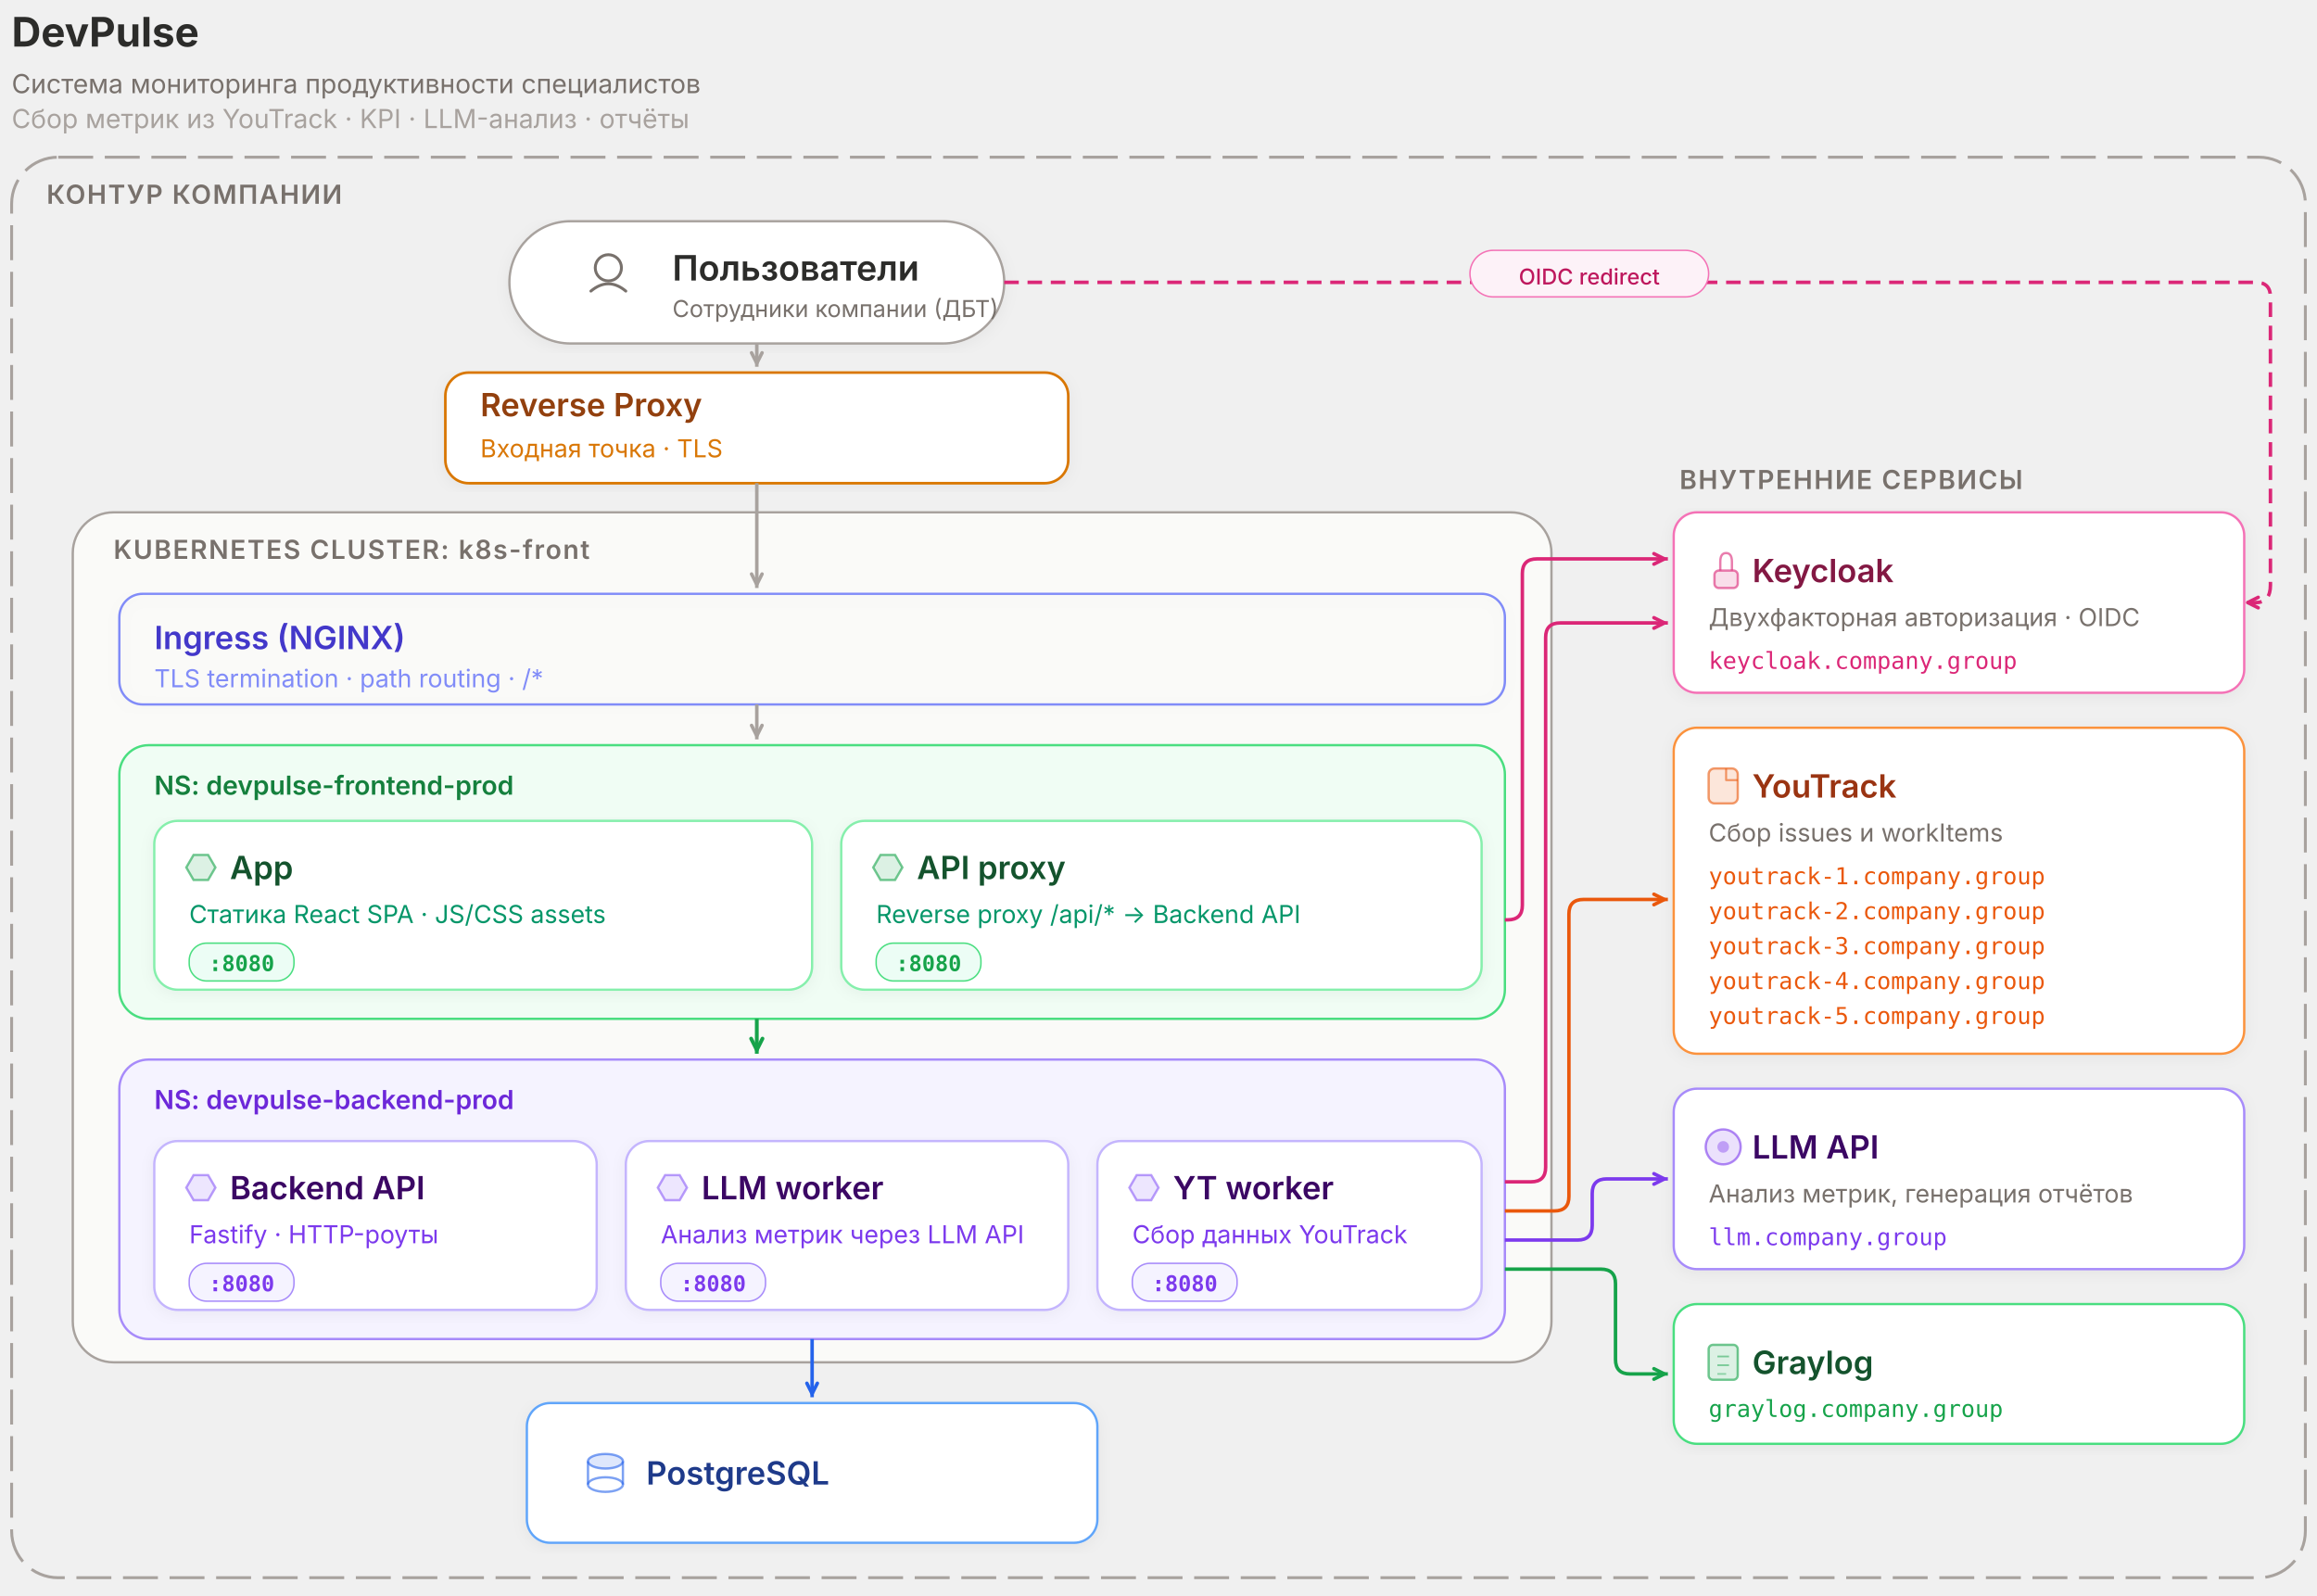
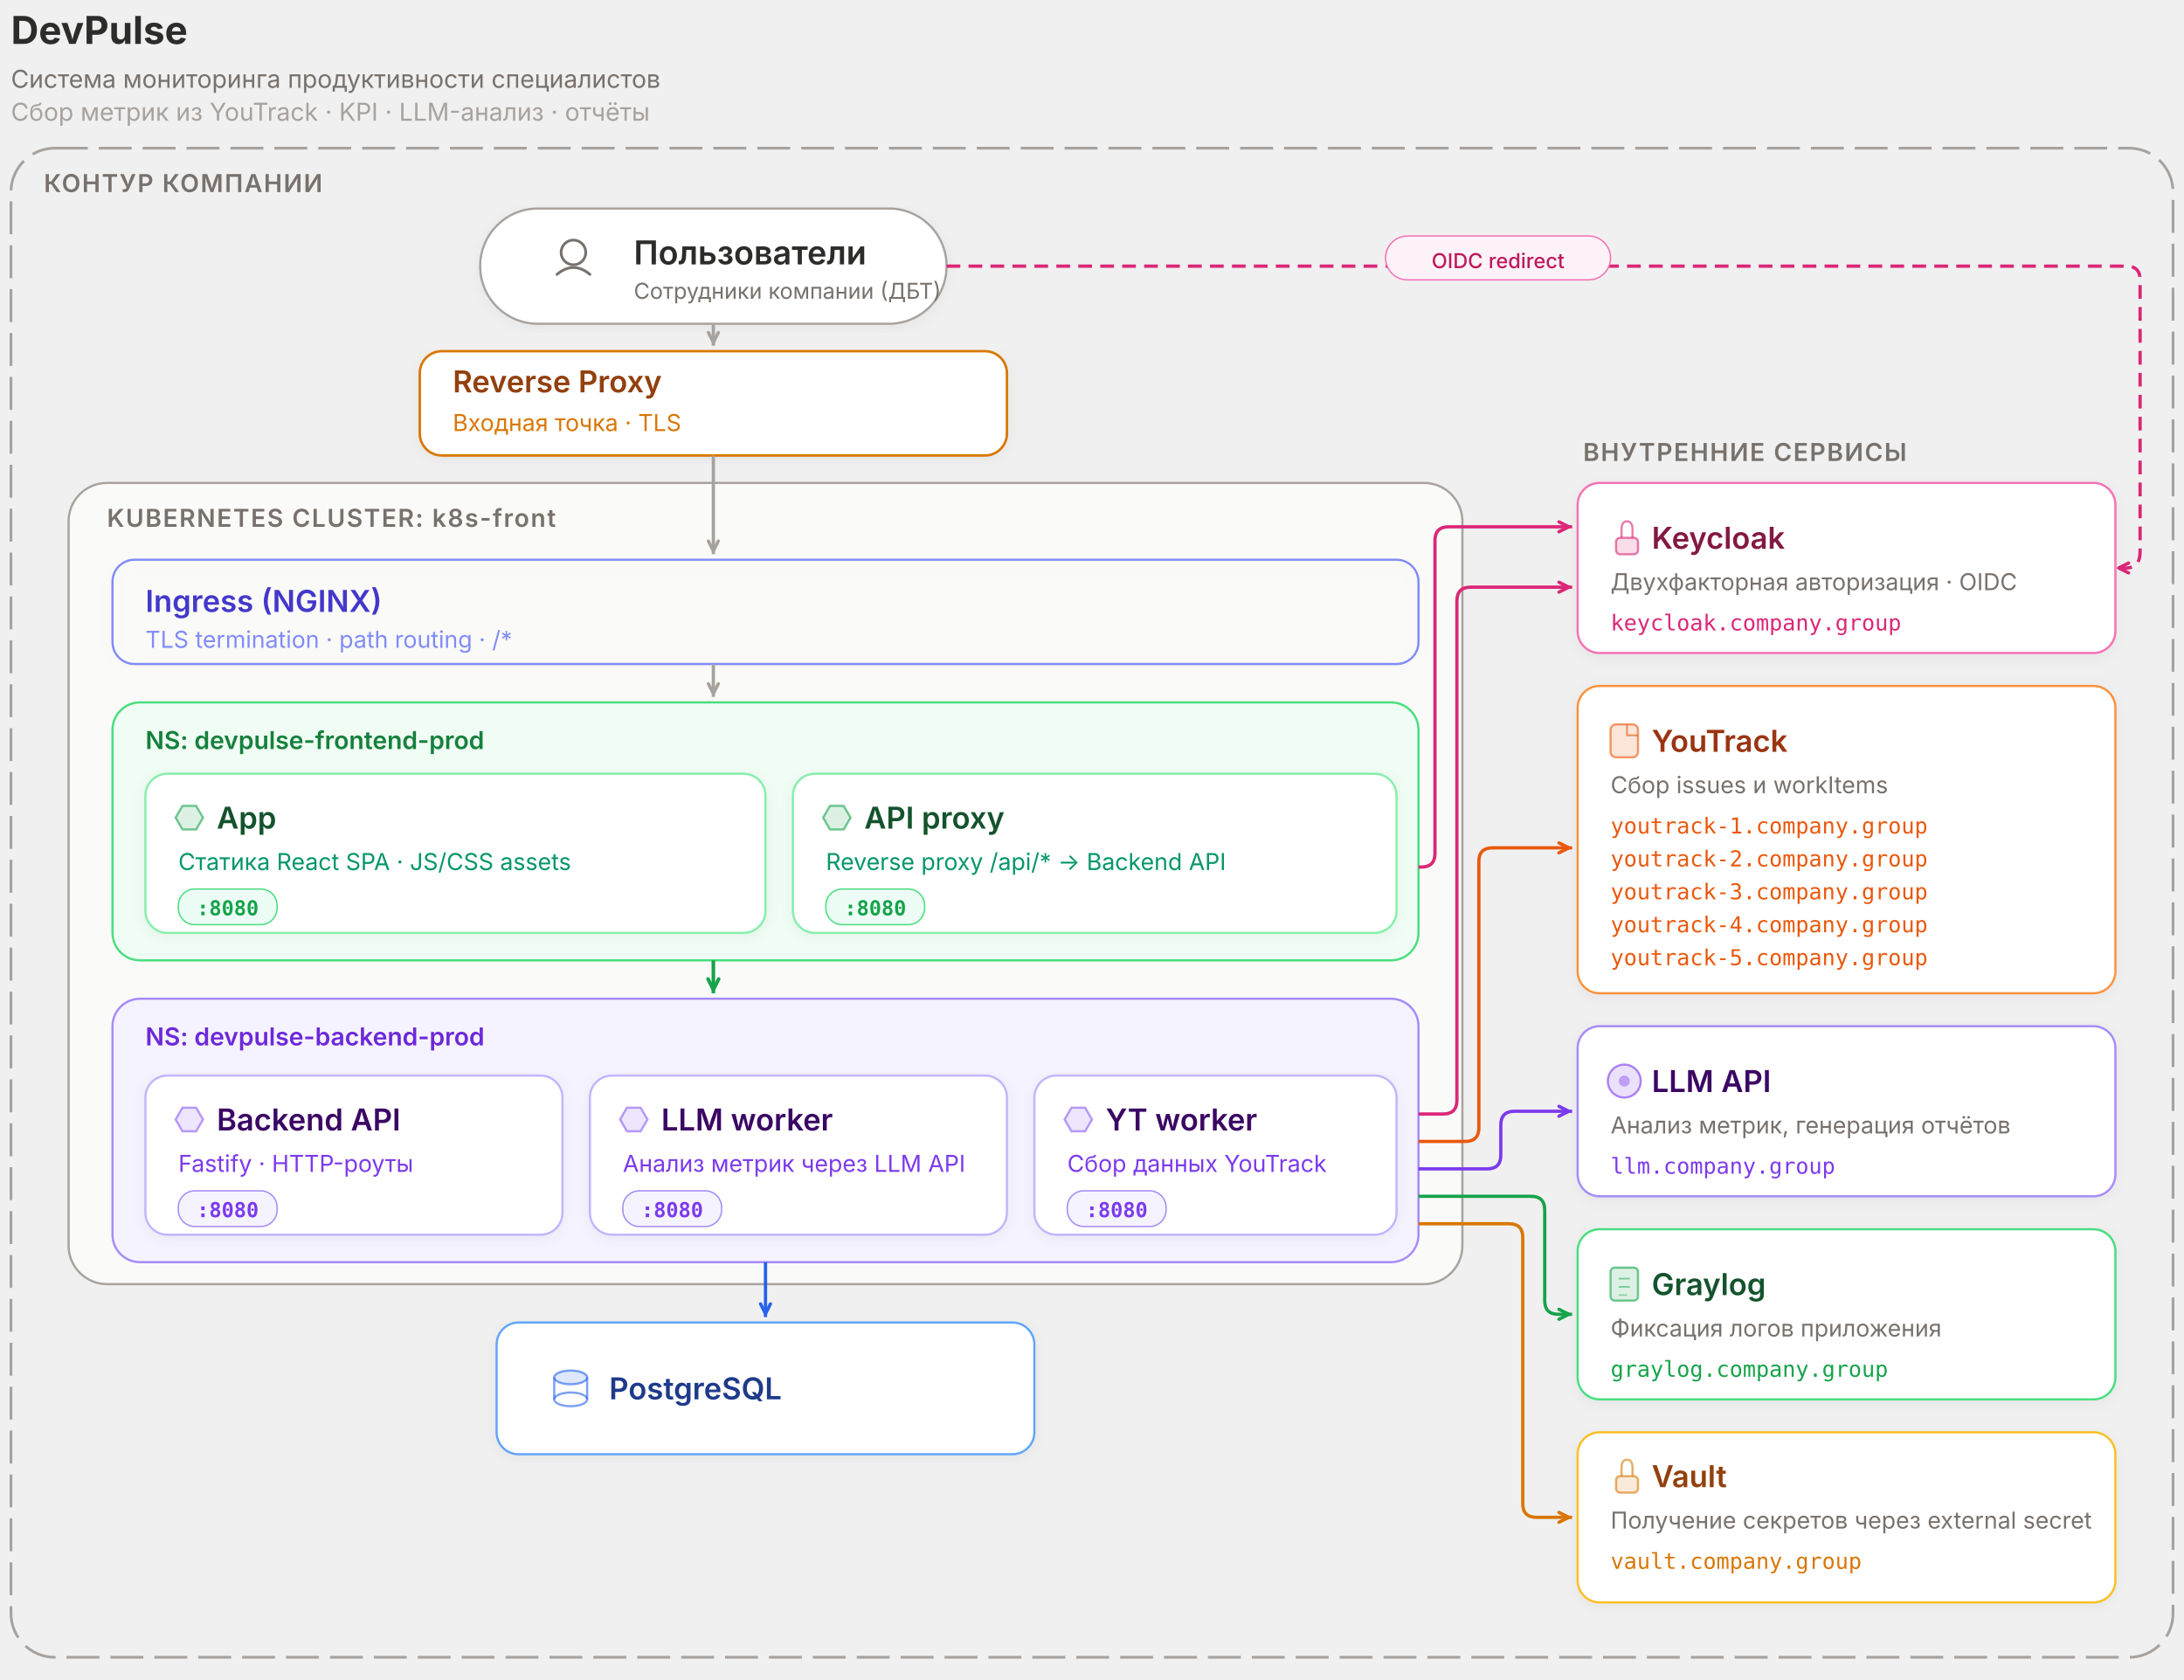
- <svg xmlns="http://www.w3.org/2000/svg" viewBox="0 0 796 548" font-family="'Inter','SF Pro Display','Segoe UI',system-ui,sans-serif">
+ <svg xmlns="http://www.w3.org/2000/svg" viewBox="0 0 796 612" font-family="'Inter','SF Pro Display','Segoe UI',system-ui,sans-serif">
  <defs>
    <marker id="a" viewBox="0 0 10 10" refX="9" refY="5" markerWidth="5" markerHeight="5" orient="auto-start-reverse">
      <path d="M1 2L7 5L1 8" fill="none" stroke="context-stroke" stroke-width="2" stroke-linecap="round" stroke-linejoin="round" />
    </marker>
    <filter id="sh" x="-3%" y="-4%" width="106%" height="112%">
      <feDropShadow dx="0" dy="1" stdDeviation="2.5" flood-opacity="0.05" />
    </filter>
  </defs>
  <text x="4" y="16" font-size="14" font-weight="700" fill="#2c2c2a">DevPulse</text>
  <text x="4" y="32" font-size="9" fill="#78716c">Система мониторинга продуктивности специалистов</text>
  <text x="4" y="44" font-size="9" fill="#a8a29e">Сбор метрик из YouTrack · KPI · LLM-анализ · отчёты</text>
-   <rect x="4" y="54" width="788" height="488" rx="16" fill="none" stroke="#a8a29e" stroke-width="1" stroke-dasharray="12 4" />
+   <rect x="4" y="54" width="788" height="550" rx="16" fill="none" stroke="#a8a29e" stroke-width="1" stroke-dasharray="12 4" />
  <text x="16" y="70" font-size="9" font-weight="600" fill="#78716c" letter-spacing="0.5">КОНТУР КОМПАНИИ</text>
  <g transform="translate(5, 72)">
    <g filter="url(#sh)">
      <rect x="170" y="4" width="170" height="42" rx="21" fill="#fff" stroke="#a8a29e" stroke-width="0.8" />
    </g>
    <circle cx="204" cy="20" r="4.5" fill="none" stroke="#78716c" stroke-width="1" />
    <path d="M198 28 Q204 23 210 28" fill="none" stroke="#78716c" stroke-width="1" stroke-linecap="round" />
    <text x="226" y="20" font-size="12" font-weight="600" fill="#2c2c2a" dominant-baseline="central">Пользователи</text>
    <text x="226" y="34" font-size="8" fill="#78716c" dominant-baseline="central">Сотрудники компании (ДБТ)</text>
    <g filter="url(#sh)">
      <rect x="148" y="56" width="214" height="38" rx="8" fill="#fff" stroke="#d97706" stroke-width="0.9" />
    </g>
    <text x="160" y="67" font-size="11" font-weight="600" fill="#92400e" dominant-baseline="central">Reverse Proxy</text>
    <text x="160" y="82" font-size="8.5" fill="#d97706" dominant-baseline="central">Входная точка · TLS</text>
    <rect x="20" y="104" width="508" height="292" rx="14" fill="#fafaf8" stroke="#a8a29e" stroke-width="0.8" />
    <text x="34" y="120" font-size="9" font-weight="600" fill="#78716c" letter-spacing="0.5">KUBERNETES CLUSTER: k8s-front</text>
    <g filter="url(#sh)">
      <rect x="36" y="132" width="476" height="38" rx="8" fill="none" stroke="#818cf8" stroke-width="0.8" />
    </g>
    <text x="48" y="147" font-size="11" font-weight="600" fill="#4338ca" dominant-baseline="central">Ingress (NGINX)</text>
    <text x="48" y="161" font-size="8.5" fill="#818cf8" dominant-baseline="central">TLS termination · path routing · /*</text>
    <rect x="36" y="184" width="476" height="94" rx="10" fill="#f0fdf4" stroke="#4ade80" stroke-width="0.8" />
    <text x="48" y="201" font-size="9" font-weight="600" fill="#15803d" letter-spacing="0">NS: devpulse-frontend-prod</text>
    <g filter="url(#sh)">
      <rect x="48" y="210" width="226" height="58" rx="8" fill="#fff" stroke="#86efac" stroke-width="0.8" />
    </g>
    <path d="M69 226 L66.5 230.3 L61.5 230.3 L59 226 L61.5 221.7 L66.5 221.7 Z" fill="#16a34a" fill-opacity="0.15" stroke="#16a34a" stroke-width="0.8" stroke-opacity="0.6" />
    <text x="74" y="226" font-size="11" font-weight="600" fill="#14532d" dominant-baseline="central">App</text>
    <text x="60" y="242" font-size="8.5" fill="#059669" dominant-baseline="central">Статика React SPA · JS/CSS assets</text>
    <rect x="60" y="252" width="36" height="13" rx="6" fill="#ecfdf5" stroke="#4ade80" stroke-width="0.5" />
    <text x="78" y="259" font-size="7.5" font-weight="600" fill="#16a34a" text-anchor="middle" dominant-baseline="central" font-family="'SF Mono','Consolas',monospace">:8080</text>
    <g filter="url(#sh)">
      <rect x="284" y="210" width="220" height="58" rx="8" fill="#fff" stroke="#86efac" stroke-width="0.8" />
    </g>
    <path d="M305 226 L302.5 230.3 L297.5 230.3 L295 226 L297.5 221.7 L302.5 221.7 Z" fill="#16a34a" fill-opacity="0.15" stroke="#16a34a" stroke-width="0.8" stroke-opacity="0.6" />
    <text x="310" y="226" font-size="11" font-weight="600" fill="#14532d" dominant-baseline="central">API proxy</text>
    <text x="296" y="242" font-size="8.5" fill="#059669" dominant-baseline="central">Reverse proxy /api/* → Backend API</text>
    <rect x="296" y="252" width="36" height="13" rx="6" fill="#ecfdf5" stroke="#4ade80" stroke-width="0.5" />
    <text x="314" y="259" font-size="7.5" font-weight="600" fill="#16a34a" text-anchor="middle" dominant-baseline="central" font-family="'SF Mono','Consolas',monospace">:8080</text>
    <rect x="36" y="292" width="476" height="96" rx="10" fill="#f5f3ff" stroke="#a78bfa" stroke-width="0.8" />
    <text x="48" y="309" font-size="9" font-weight="600" fill="#6d28d9" letter-spacing="0">NS: devpulse-backend-prod</text>
    <g filter="url(#sh)">
      <rect x="48" y="320" width="152" height="58" rx="8" fill="#fff" stroke="#c4b5fd" stroke-width="0.8" />
    </g>
    <path d="M69 336 L66.5 340.3 L61.5 340.3 L59 336 L61.5 331.7 L66.5 331.7 Z" fill="#8b5cf6" fill-opacity="0.15" stroke="#8b5cf6" stroke-width="0.8" stroke-opacity="0.6" />
    <text x="74" y="336" font-size="11" font-weight="600" fill="#3b0764" dominant-baseline="central">Backend API</text>
    <text x="60" y="352" font-size="8.5" fill="#7c3aed" dominant-baseline="central">Fastify · HTTP-роуты</text>
    <rect x="60" y="362" width="36" height="13" rx="6" fill="#f5f3ff" stroke="#a78bfa" stroke-width="0.5" />
    <text x="78" y="369" font-size="7.5" font-weight="600" fill="#7c3aed" text-anchor="middle" dominant-baseline="central" font-family="'SF Mono','Consolas',monospace">:8080</text>
    <g filter="url(#sh)">
      <rect x="210" y="320" width="152" height="58" rx="8" fill="#fff" stroke="#c4b5fd" stroke-width="0.8" />
    </g>
    <path d="M231 336 L228.5 340.3 L223.5 340.3 L221 336 L223.5 331.7 L228.5 331.7 Z" fill="#8b5cf6" fill-opacity="0.15" stroke="#8b5cf6" stroke-width="0.8" stroke-opacity="0.6" />
    <text x="236" y="336" font-size="11" font-weight="600" fill="#3b0764" dominant-baseline="central">LLM worker</text>
    <text x="222" y="352" font-size="8.5" fill="#7c3aed" dominant-baseline="central">Анализ метрик через LLM API</text>
    <rect x="222" y="362" width="36" height="13" rx="6" fill="#f5f3ff" stroke="#a78bfa" stroke-width="0.5" />
    <text x="240" y="369" font-size="7.5" font-weight="600" fill="#7c3aed" text-anchor="middle" dominant-baseline="central" font-family="'SF Mono','Consolas',monospace">:8080</text>
    <g filter="url(#sh)">
      <rect x="372" y="320" width="132" height="58" rx="8" fill="#fff" stroke="#c4b5fd" stroke-width="0.8" />
    </g>
    <path d="M393 336 L390.5 340.3 L385.5 340.3 L383 336 L385.5 331.7 L390.5 331.7 Z" fill="#8b5cf6" fill-opacity="0.15" stroke="#8b5cf6" stroke-width="0.8" stroke-opacity="0.6" />
    <text x="398" y="336" font-size="11" font-weight="600" fill="#3b0764" dominant-baseline="central">YT worker</text>
    <text x="384" y="352" font-size="8.5" fill="#7c3aed" dominant-baseline="central">Сбор данных YouTrack</text>
    <rect x="384" y="362" width="36" height="13" rx="6" fill="#f5f3ff" stroke="#a78bfa" stroke-width="0.5" />
    <text x="402" y="369" font-size="7.5" font-weight="600" fill="#7c3aed" text-anchor="middle" dominant-baseline="central" font-family="'SF Mono','Consolas',monospace">:8080</text>
    <text x="572" y="96" font-size="9" font-weight="600" fill="#78716c" letter-spacing="0.5">ВНУТРЕННИЕ СЕРВИСЫ</text>
    <g filter="url(#sh)">
      <rect x="570" y="104" width="196" height="62" rx="8" fill="#fff" stroke="#f472b6" stroke-width="0.8" />
    </g>
    <rect x="584" y="124" width="8" height="6" rx="1.5" fill="#db2777" fill-opacity="0.15" stroke="#db2777" stroke-width="0.8" stroke-opacity="0.6" />
    <path d="M586 124 L586 121 Q586 118 588 118 Q590 118 590 121 L590 124" fill="none" stroke="#db2777" stroke-width="0.8" stroke-opacity="0.6" />
    <text x="597" y="124" font-size="11" font-weight="600" fill="#831843" dominant-baseline="central">Keycloak</text>
    <text x="582" y="140" font-size="8.5" fill="#78716c" dominant-baseline="central">Двухфакторная авторизация · OIDC</text>
    <text x="582" y="155" font-size="8" fill="#db2777" dominant-baseline="central" font-family="'SF Mono','Consolas',monospace">keycloak.company.group</text>
    <g filter="url(#sh)">
      <rect x="570" y="178" width="196" height="112" rx="8" fill="#fff" stroke="#fb923c" stroke-width="0.8" />
    </g>
    <rect x="582" y="192" width="10" height="12" rx="2" fill="#ea580c" fill-opacity="0.15" stroke="#ea580c" stroke-width="0.8" stroke-opacity="0.6" />
    <path d="M588 192 L588 196 L592 196" fill="none" stroke="#ea580c" stroke-width="0.7" stroke-opacity="0.6" stroke-linejoin="round" />
    <text x="597" y="198" font-size="11" font-weight="600" fill="#9a3412" dominant-baseline="central">YouTrack</text>
    <text x="582" y="214" font-size="8.5" fill="#78716c" dominant-baseline="central">Сбор issues и workItems</text>
    <text x="582" y="229" font-size="8" fill="#ea580c" dominant-baseline="central" font-family="'SF Mono','Consolas',monospace">youtrack-1.company.group</text>
    <text x="582" y="241" font-size="8" fill="#ea580c" dominant-baseline="central" font-family="'SF Mono','Consolas',monospace">youtrack-2.company.group</text>
    <text x="582" y="253" font-size="8" fill="#ea580c" dominant-baseline="central" font-family="'SF Mono','Consolas',monospace">youtrack-3.company.group</text>
    <text x="582" y="265" font-size="8" fill="#ea580c" dominant-baseline="central" font-family="'SF Mono','Consolas',monospace">youtrack-4.company.group</text>
    <text x="582" y="277" font-size="8" fill="#ea580c" dominant-baseline="central" font-family="'SF Mono','Consolas',monospace">youtrack-5.company.group</text>
    <g filter="url(#sh)">
      <rect x="570" y="302" width="196" height="62" rx="8" fill="#fff" stroke="#a78bfa" stroke-width="0.8" />
    </g>
    <circle cx="587" cy="322" r="6" fill="#7c3aed" fill-opacity="0.15" stroke="#7c3aed" stroke-width="0.8" stroke-opacity="0.6" />
    <circle cx="587" cy="322" r="2" fill="#7c3aed" opacity="0.4" />
    <text x="597" y="322" font-size="11" font-weight="600" fill="#3b0764" dominant-baseline="central">LLM API</text>
    <text x="582" y="338" font-size="8.5" fill="#78716c" dominant-baseline="central">Анализ метрик, генерация отчётов</text>
    <text x="582" y="353" font-size="8" fill="#7c3aed" dominant-baseline="central" font-family="'SF Mono','Consolas',monospace">llm.company.group</text>
    <g filter="url(#sh)">
-       <rect x="570" y="376" width="196" height="48" rx="8" fill="#fff" stroke="#4ade80" stroke-width="0.8" />
+       <rect x="570" y="376" width="196" height="62" rx="8" fill="#fff" stroke="#4ade80" stroke-width="0.8" />
    </g>
    <rect x="582" y="390" width="10" height="12" rx="1.5" fill="#16a34a" fill-opacity="0.15" stroke="#16a34a" stroke-width="0.8" stroke-opacity="0.6" />
    <line x1="585" y1="394" x2="589" y2="394" stroke="#16a34a" stroke-width="0.6" stroke-opacity="0.5" />
    <line x1="585" y1="397" x2="589" y2="397" stroke="#16a34a" stroke-width="0.6" stroke-opacity="0.5" />
    <line x1="585" y1="400" x2="588" y2="400" stroke="#16a34a" stroke-width="0.6" stroke-opacity="0.4" />
    <text x="597" y="396" font-size="11" font-weight="600" fill="#14532d" dominant-baseline="central">Graylog</text>
-     <text x="582" y="412" font-size="8" fill="#16a34a" dominant-baseline="central" font-family="'SF Mono','Consolas',monospace">graylog.company.group</text>
+     <text x="582" y="412" font-size="8.5" fill="#78716c" dominant-baseline="central">Фиксация логов приложения</text>
+     <text x="582" y="427" font-size="8" fill="#16a34a" dominant-baseline="central" font-family="'SF Mono','Consolas',monospace">graylog.company.group</text>
+     <g filter="url(#sh)">
+       <rect x="570" y="450" width="196" height="62" rx="8" fill="#fff" stroke="#fbbf24" stroke-width="0.8" />
+     </g>
+     <rect x="584" y="466" width="8" height="6" rx="1.5" fill="#d97706" fill-opacity="0.15" stroke="#d97706" stroke-width="0.8" stroke-opacity="0.6" />
+     <path d="M586 466 L586 463 Q586 460 588 460 Q590 460 590 463 L590 466" fill="none" stroke="#d97706" stroke-width="0.8" stroke-opacity="0.6" />
+     <text x="597" y="466" font-size="11" font-weight="600" fill="#92400e" dominant-baseline="central">Vault</text>
+     <text x="582" y="482" font-size="8.5" fill="#78716c" dominant-baseline="central">Получение секретов через external secret</text>
+     <text x="582" y="497" font-size="8" fill="#d97706" dominant-baseline="central" font-family="'SF Mono','Consolas',monospace">vault.company.group</text>
    <g filter="url(#sh)">
      <rect x="176" y="410" width="196" height="48" rx="8" fill="#fff" stroke="#60a5fa" stroke-width="0.8" />
    </g>
    <ellipse cx="203" cy="430" rx="6" ry="2.5" fill="#2563eb" fill-opacity="0.15" stroke="#2563eb" stroke-width="0.8" stroke-opacity="0.6" />
    <path d="M197 430 L197 438 M209 430 L209 438" fill="none" stroke="#2563eb" stroke-width="0.8" stroke-opacity="0.6" />
    <ellipse cx="203" cy="438" rx="6" ry="2.5" fill="none" stroke="#2563eb" stroke-width="0.8" stroke-opacity="0.6" />
    <text x="217" y="434" font-size="11" font-weight="600" fill="#1e3a8a" dominant-baseline="central">PostgreSQL</text>
    <path d="M255 46 L255 54" fill="none" stroke="#a8a29e" stroke-width="1.2" marker-end="url(#a)" />
    <path d="M255 94 L255 130" fill="none" stroke="#a8a29e" stroke-width="1.2" marker-end="url(#a)" />
    <path d="M255 170 L255 182" fill="none" stroke="#a8a29e" stroke-width="1.2" marker-end="url(#a)" />
    <path d="M255 278 L255 290" fill="none" stroke="#16a34a" stroke-width="1.3" marker-end="url(#a)" />
    <path d="M512 334 L521 334 Q526 334 526 329 L526 147 Q526 142 531 142 L568 142" fill="none" stroke="#db2777" stroke-width="1.2" marker-end="url(#a)" />
    <path d="M512 344 L529 344 Q534 344 534 339 L534 242 Q534 237 539 237 L568 237" fill="none" stroke="#ea580c" stroke-width="1.2" marker-end="url(#a)" />
    <path d="M512 354 L537 354 Q542 354 542 349 L542 338 Q542 333 547 333 L568 333" fill="none" stroke="#7c3aed" stroke-width="1.2" marker-end="url(#a)" />
-     <path d="M512 364 L545 364 Q550 364 550 369 L550 395 Q550 400 555 400 L568 400" fill="none" stroke="#16a34a" stroke-width="1.2" marker-end="url(#a)" />
+     <path d="M512 364 L553 364 Q558 364 558 369 L558 402 Q558 407 563 407 L568 407" fill="none" stroke="#16a34a" stroke-width="1.2" marker-end="url(#a)" />
+     <path d="M512 374 L545 374 Q550 374 550 379 L550 476 Q550 481 555 481 L568 481" fill="none" stroke="#d97706" stroke-width="1.2" marker-end="url(#a)" />
    <path d="M274 388 L274 408" fill="none" stroke="#2563eb" stroke-width="1.2" marker-end="url(#a)" />
    <path d="M512 244 L513 244 Q518 244 518 239 L518 125 Q518 120 523 120 L568 120" fill="none" stroke="#db2777" stroke-width="1.2" marker-end="url(#a)" />
    <path d="M340 25 L770 25 Q775 25 775 30 L775 129 Q775 135 770 135 L766 135" fill="none" stroke="#db2777" stroke-width="1.2" stroke-dasharray="5 3" marker-end="url(#a)" />
    <rect x="500" y="14" width="82" height="16" rx="8" fill="#fdf2f8" stroke="#f472b6" stroke-width="0.5" />
    <text x="541" y="23" font-size="7.5" font-weight="500" fill="#be185d" text-anchor="middle" dominant-baseline="central">OIDC redirect</text>
  </g>
</svg>
